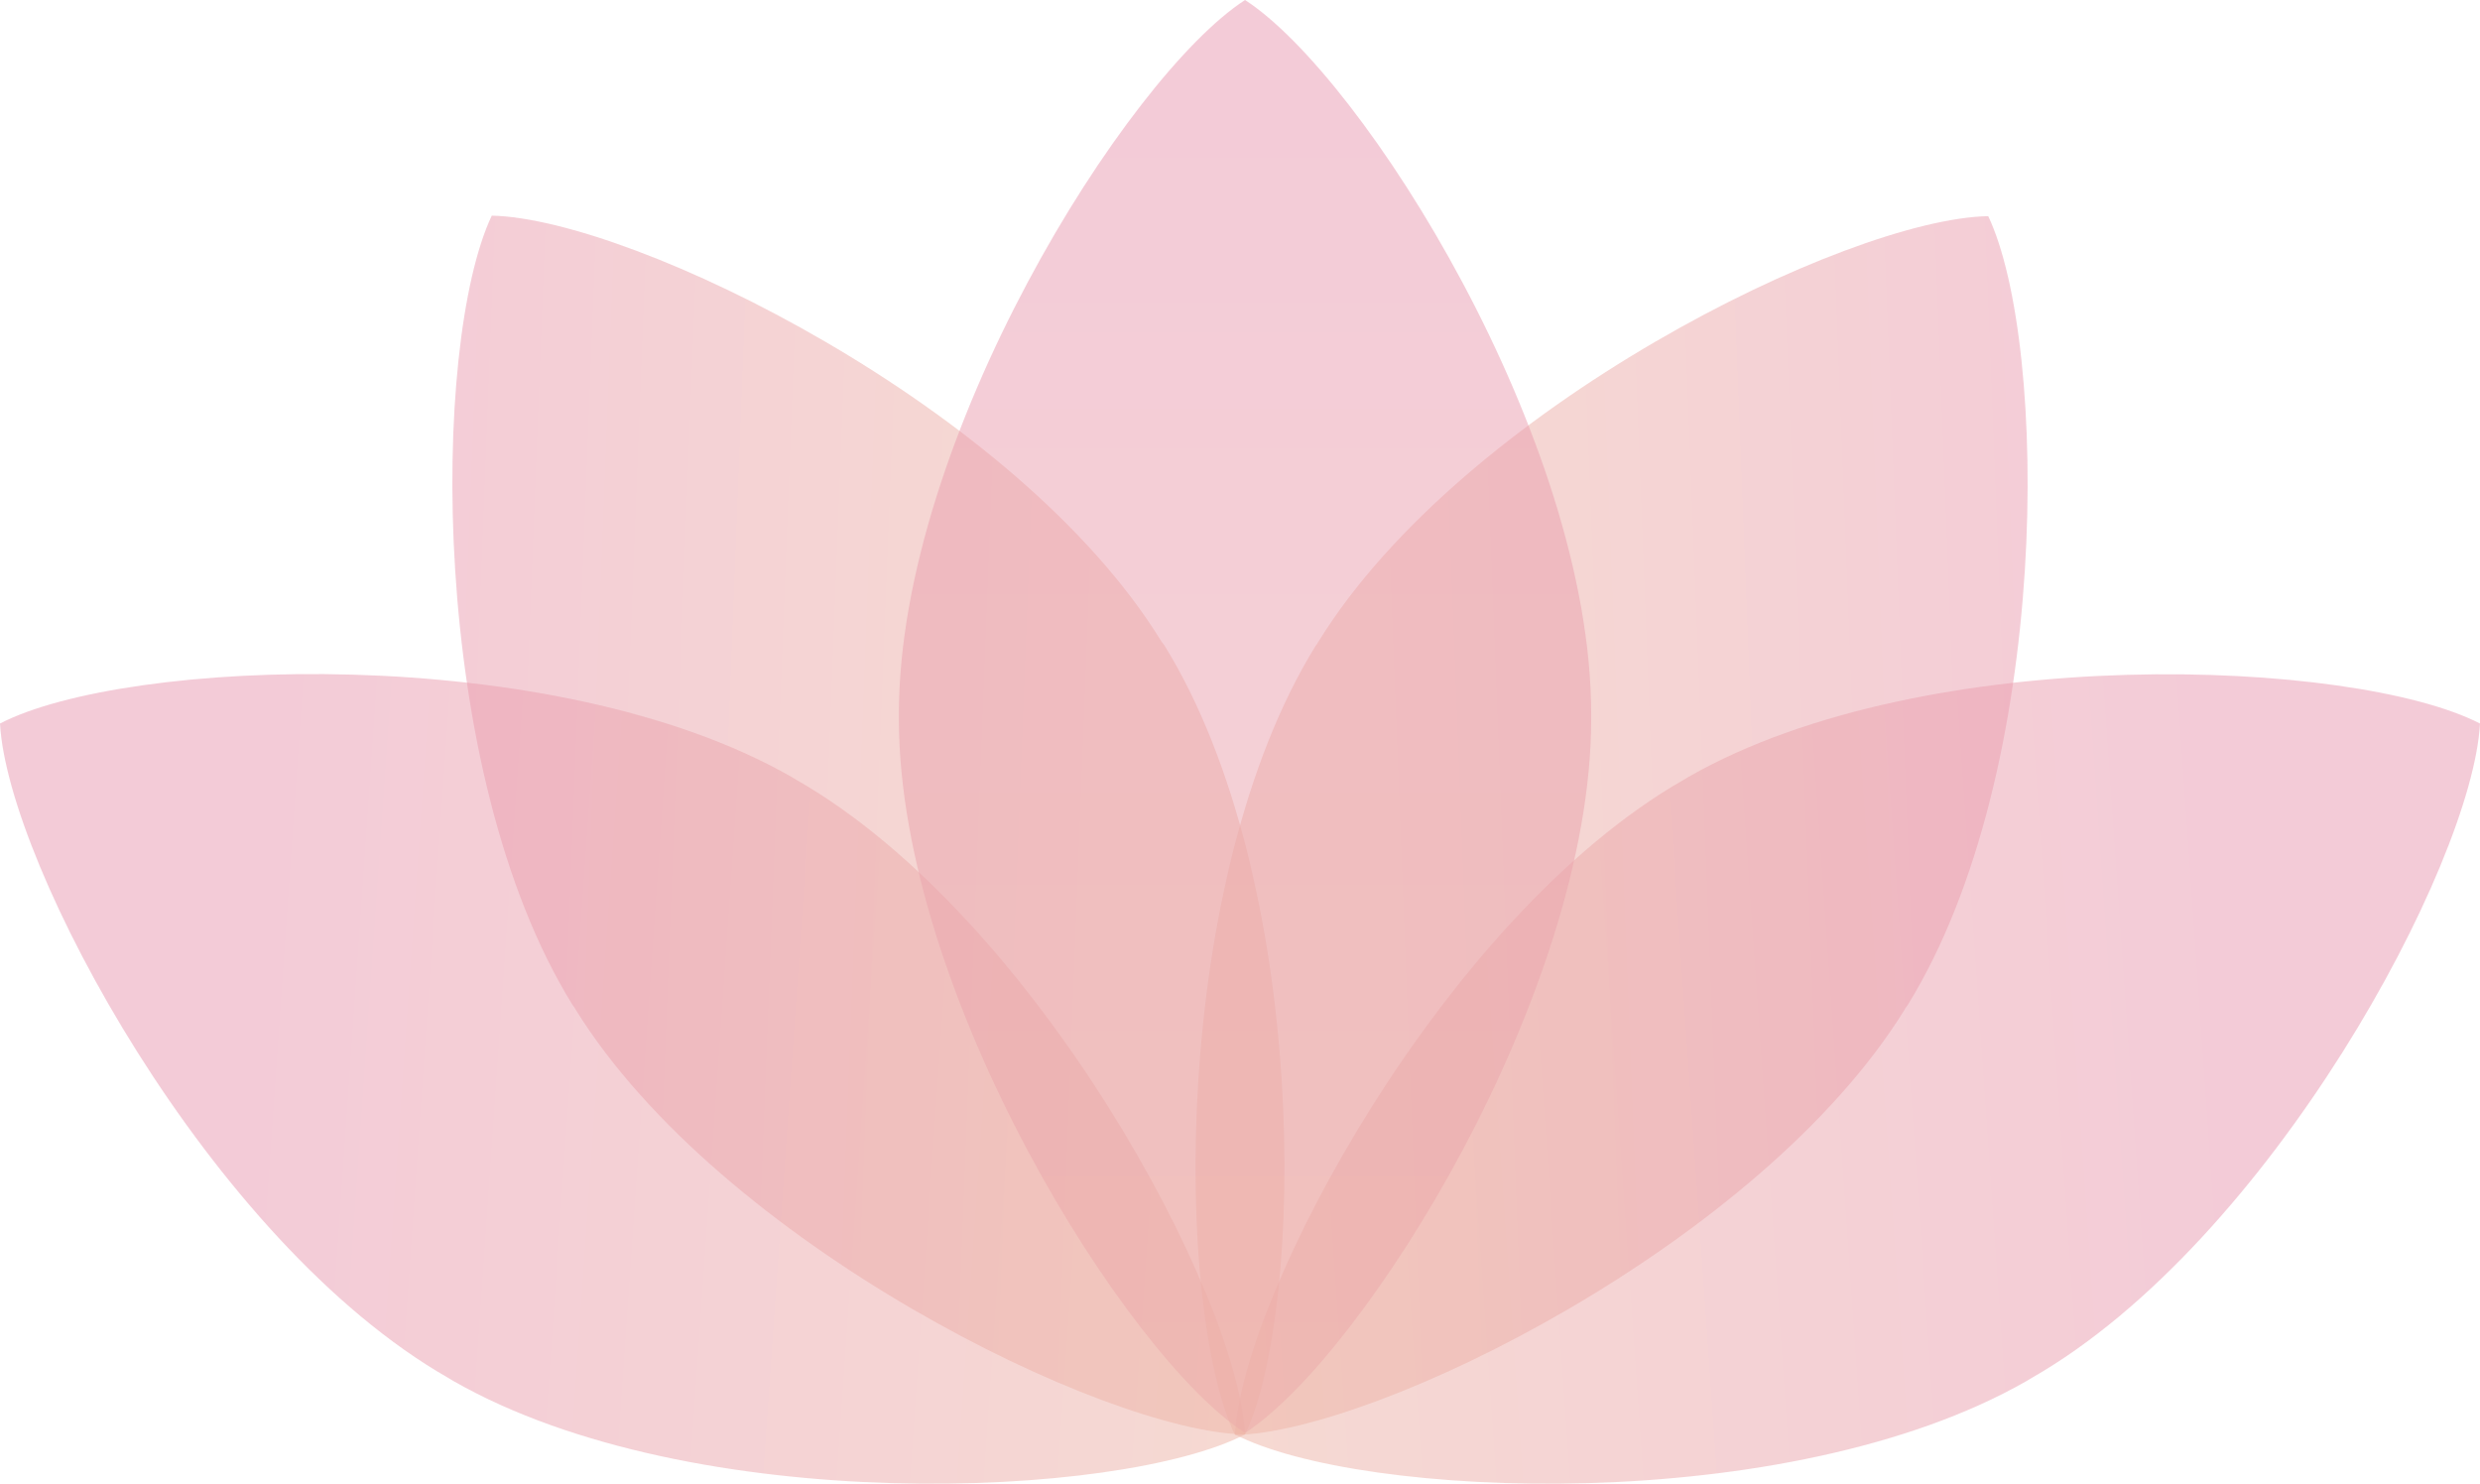
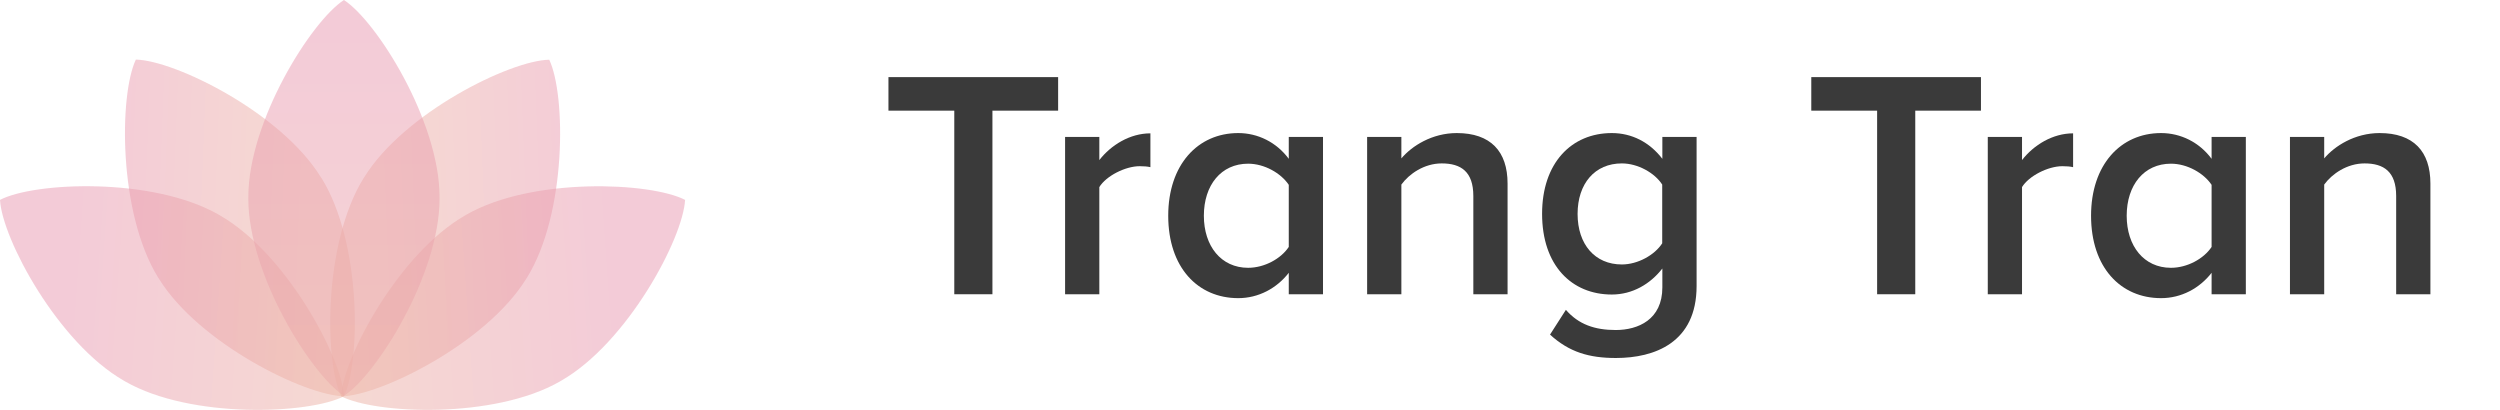
- <svg xmlns="http://www.w3.org/2000/svg" version="1.1" id="Layer_1" x="0px" y="0px" viewBox="0 0 492.2 294.4" style="enable-background:new 0 0 492.2 294.4;" xml:space="preserve">
+ <svg xmlns="http://www.w3.org/2000/svg" version="1.1" id="Layer_1" x="0px" y="0px" viewBox="0 0 1796.1 294.5" style="enable-background:new 0 0 1796.1 294.5;" xml:space="preserve">
  <style type="text/css">
- 	.st0{opacity:0.5;fill:url(#SVGID_1_);}
- 	.st1{opacity:0.5;fill:url(#SVGID_2_);}
- 	.st2{opacity:0.5;fill:url(#SVGID_3_);}
- 	.st3{opacity:0.5;fill:url(#SVGID_4_);}
- 	.st4{opacity:0.5;fill:url(#SVGID_5_);}
+ 	.st0{opacity:0.5;fill:url(#SVGID_1_);enable-background:new    ;}
+ 	.st1{opacity:0.5;fill:url(#SVGID_2_);enable-background:new    ;}
+ 	.st2{opacity:0.5;fill:url(#SVGID_3_);enable-background:new    ;}
+ 	.st3{opacity:0.5;fill:url(#SVGID_4_);enable-background:new    ;}
+ 	.st4{opacity:0.5;fill:url(#SVGID_5_);enable-background:new    ;}
+ 	.st5{fill:#3A3A3A;}
</style>
  <g>
    <g>
-       <linearGradient id="SVGID_1_" gradientUnits="userSpaceOnUse" x1="71.049" y1="159.848" x2="216.719" y2="165.545">
+       <linearGradient id="SVGID_1_" gradientUnits="userSpaceOnUse" x1="71.051" y1="136.21" x2="216.721" y2="130.514" gradientTransform="matrix(1 0 0 -1 0 296)">
        <stop offset="0" style="stop-color:#E898B0" />
        <stop offset="1" style="stop-color:#EDB5A5" />
      </linearGradient>
      <path class="st0" d="M230.5,127.3C201.9,80.8,125.6,43.4,97.6,42.8c-12,25.3-12.7,110.2,16,156.6c0.1,0.1,0.2,0.3,0.3,0.4    c0.1,0.1,0.2,0.3,0.3,0.5c28.7,46.4,104.9,83.9,132.9,84.4c12-25.3,12.7-110.2-16-156.6c-0.1-0.1-0.2-0.3-0.3-0.4    C230.7,127.6,230.6,127.4,230.5,127.3z" />
      <g>
-         <linearGradient id="SVGID_2_" gradientUnits="userSpaceOnUse" x1="51.385" y1="209.089" x2="262.159" y2="223.737">
+         <linearGradient id="SVGID_2_" gradientUnits="userSpaceOnUse" x1="51.383" y1="86.882" x2="262.157" y2="72.233" gradientTransform="matrix(1 0 0 -1 0 296)">
          <stop offset="0" style="stop-color:#E898B0" />
          <stop offset="1" style="stop-color:#EDB5A5" />
        </linearGradient>
        <path class="st1" d="M157.1,154.2C109.7,127.1,24.8,130.7,0,143.6c1.5,27.9,41.6,102.8,89,129.9c0.2,0.1,0.3,0.2,0.5,0.3     c0.2,0.1,0.3,0.2,0.5,0.3c47.4,27.1,132.3,23.4,157.1,10.6c-1.5-27.9-41.6-102.8-89-129.9c-0.2-0.1-0.3-0.2-0.5-0.3     C157.4,154.4,157.3,154.3,157.1,154.2z" />
      </g>
    </g>
    <g>
-       <linearGradient id="SVGID_3_" gradientUnits="userSpaceOnUse" x1="188.52" y1="159.848" x2="334.19" y2="165.545" gradientTransform="matrix(-1 0 0 1 609.6716 0)">
+       <linearGradient id="SVGID_3_" gradientUnits="userSpaceOnUse" x1="-341.482" y1="136.112" x2="-195.812" y2="130.415" gradientTransform="matrix(-1 0 0 -1 79.6716 296)">
        <stop offset="0" style="stop-color:#E898B0" />
        <stop offset="1" style="stop-color:#EDB5A5" />
      </linearGradient>
      <path class="st2" d="M261.7,127.3c28.7-46.4,104.9-83.9,132.9-84.4c12,25.3,12.7,110.2-16,156.6c-0.1,0.1-0.2,0.3-0.3,0.4    c-0.1,0.1-0.2,0.3-0.3,0.5c-28.7,46.4-104.9,83.9-132.9,84.4c-12-25.3-12.7-110.2,16-156.6c0.1-0.1,0.2-0.3,0.3-0.4    C261.5,127.6,261.6,127.4,261.7,127.3z" />
      <g>
-         <linearGradient id="SVGID_4_" gradientUnits="userSpaceOnUse" x1="168.856" y1="209.089" x2="379.63" y2="223.737" gradientTransform="matrix(-1 0 0 1 609.6716 0)">
+         <linearGradient id="SVGID_4_" gradientUnits="userSpaceOnUse" x1="-361.147" y1="86.866" x2="-150.373" y2="72.217" gradientTransform="matrix(-1 0 0 -1 79.6716 296)">
          <stop offset="0" style="stop-color:#E898B0" />
          <stop offset="1" style="stop-color:#EDB5A5" />
        </linearGradient>
        <path class="st3" d="M335.1,154.2c47.4-27.1,132.3-23.4,157.1-10.6c-1.5,27.9-41.6,102.8-89,129.9c-0.2,0.1-0.3,0.2-0.5,0.3     c-0.2,0.1-0.3,0.2-0.5,0.3c-47.4,27.1-132.3,23.4-157.1,10.6c1.5-27.9,41.6-102.8,89-129.9c0.2-0.1,0.3-0.2,0.5-0.3     C334.8,154.4,334.9,154.3,335.1,154.2z" />
      </g>
    </g>
-     <linearGradient id="SVGID_5_" gradientUnits="userSpaceOnUse" x1="247.096" y1="24.002" x2="247.096" y2="442.947">
+     <linearGradient id="SVGID_5_" gradientUnits="userSpaceOnUse" x1="247.1" y1="271.998" x2="247.1" y2="-146.947" gradientTransform="matrix(1 0 0 -1 0 296)">
      <stop offset="0" style="stop-color:#E898B0" />
      <stop offset="1" style="stop-color:#EDB5A5" />
    </linearGradient>
    <path class="st4" d="M315.8,141.7c0-54.6-45.2-126.5-68.7-141.7c-23.5,15.2-68.7,87.1-68.7,141.7c0,0.2,0,0.4,0,0.5   c0,0.2,0,0.4,0,0.5c0,54.6,45.2,126.5,68.7,141.7c23.5-15.2,68.7-87.1,68.7-141.7c0-0.2,0-0.4,0-0.5   C315.8,142,315.8,141.9,315.8,141.7z" />
  </g>
+   <g>
+     <path class="st5" d="M685.6,79.5h-47.3V55.4h121.9v24.1H713v131.9h-27.4V79.5z" />
+     <path class="st5" d="M765.2,98.4h24.6V115c8.4-10.8,22-19.2,36.7-19.2v24.3c-2.1-0.5-4.7-0.7-7.7-0.7c-10.3,0-24.1,7-29,15v77   h-24.6V98.4z" />
+     <path class="st5" d="M925.9,196c-8.7,11.2-21.8,18.2-36.3,18.2c-29,0-50.3-22-50.3-59.2c0-36.5,21.1-59.4,50.3-59.4   c14,0,27.4,6.5,36.3,18.5V98.4h24.6v113h-24.6V196z M925.9,132.8c-5.6-8.4-17.5-15.2-29.2-15.2c-19.4,0-31.8,15.4-31.8,37.4   c0,21.8,12.4,37.4,31.8,37.4c11.7,0,23.6-6.5,29.2-15V132.8z" />
+     <path class="st5" d="M1058.5,140.8c0-17.5-8.9-23.4-22.7-23.4c-12.6,0-23.4,7.5-29,15.2v78.8h-24.6v-113h24.6v15.4   c7.5-8.9,22-18.2,39.8-18.2c24.3,0,36.5,13.1,36.5,36.3v79.5h-24.6V140.8z" />
+     <path class="st5" d="M1125,222.6c9.1,10.5,20.8,14.5,35.8,14.5c16.1,0,33.5-7.5,33.5-30.6v-13.6c-8.7,11.2-21.5,18.7-36.3,18.7   c-28.8,0-50.1-20.8-50.1-58c0-36.5,21.1-58,50.1-58c14.3,0,27.1,6.5,36.3,18.5V98.4h24.6v107.1c0,40.7-30.2,51.7-58,51.7   c-19.2,0-33.5-4.2-47.3-16.8L1125,222.6z M1194.2,132.6c-5.4-8.4-17.5-15.2-29-15.2c-19.4,0-31.8,14.5-31.8,36.3   c0,21.8,12.4,36.3,31.8,36.3c11.5,0,23.6-6.8,29-15.2V132.6z" />
+     <path class="st5" d="M1348.6,79.5h-47.3V55.4h121.9v24.1H1376v131.9h-27.4V79.5z" />
+     <path class="st5" d="M1428.1,98.4h24.6V115c8.4-10.8,22-19.2,36.7-19.2v24.3c-2.1-0.5-4.7-0.7-7.7-0.7c-10.3,0-24.1,7-29,15v77   h-24.6V98.4z" />
+     <path class="st5" d="M1588.9,196c-8.7,11.2-21.8,18.2-36.3,18.2c-29,0-50.3-22-50.3-59.2c0-36.5,21.1-59.4,50.3-59.4   c14,0,27.4,6.5,36.3,18.5V98.4h24.6v113h-24.6V196z M1588.9,132.8c-5.6-8.4-17.5-15.2-29.2-15.2c-19.4,0-31.8,15.4-31.8,37.4   c0,21.8,12.4,37.4,31.8,37.4c11.7,0,23.6-6.5,29.2-15V132.8z" />
+     <path class="st5" d="M1721.5,140.8c0-17.5-8.9-23.4-22.7-23.4c-12.6,0-23.4,7.5-29,15.2v78.8h-24.6v-113h24.6v15.4   c7.5-8.9,22-18.2,39.8-18.2c24.3,0,36.5,13.1,36.5,36.3v79.5h-24.6V140.8z" />
+   </g>
</svg>
